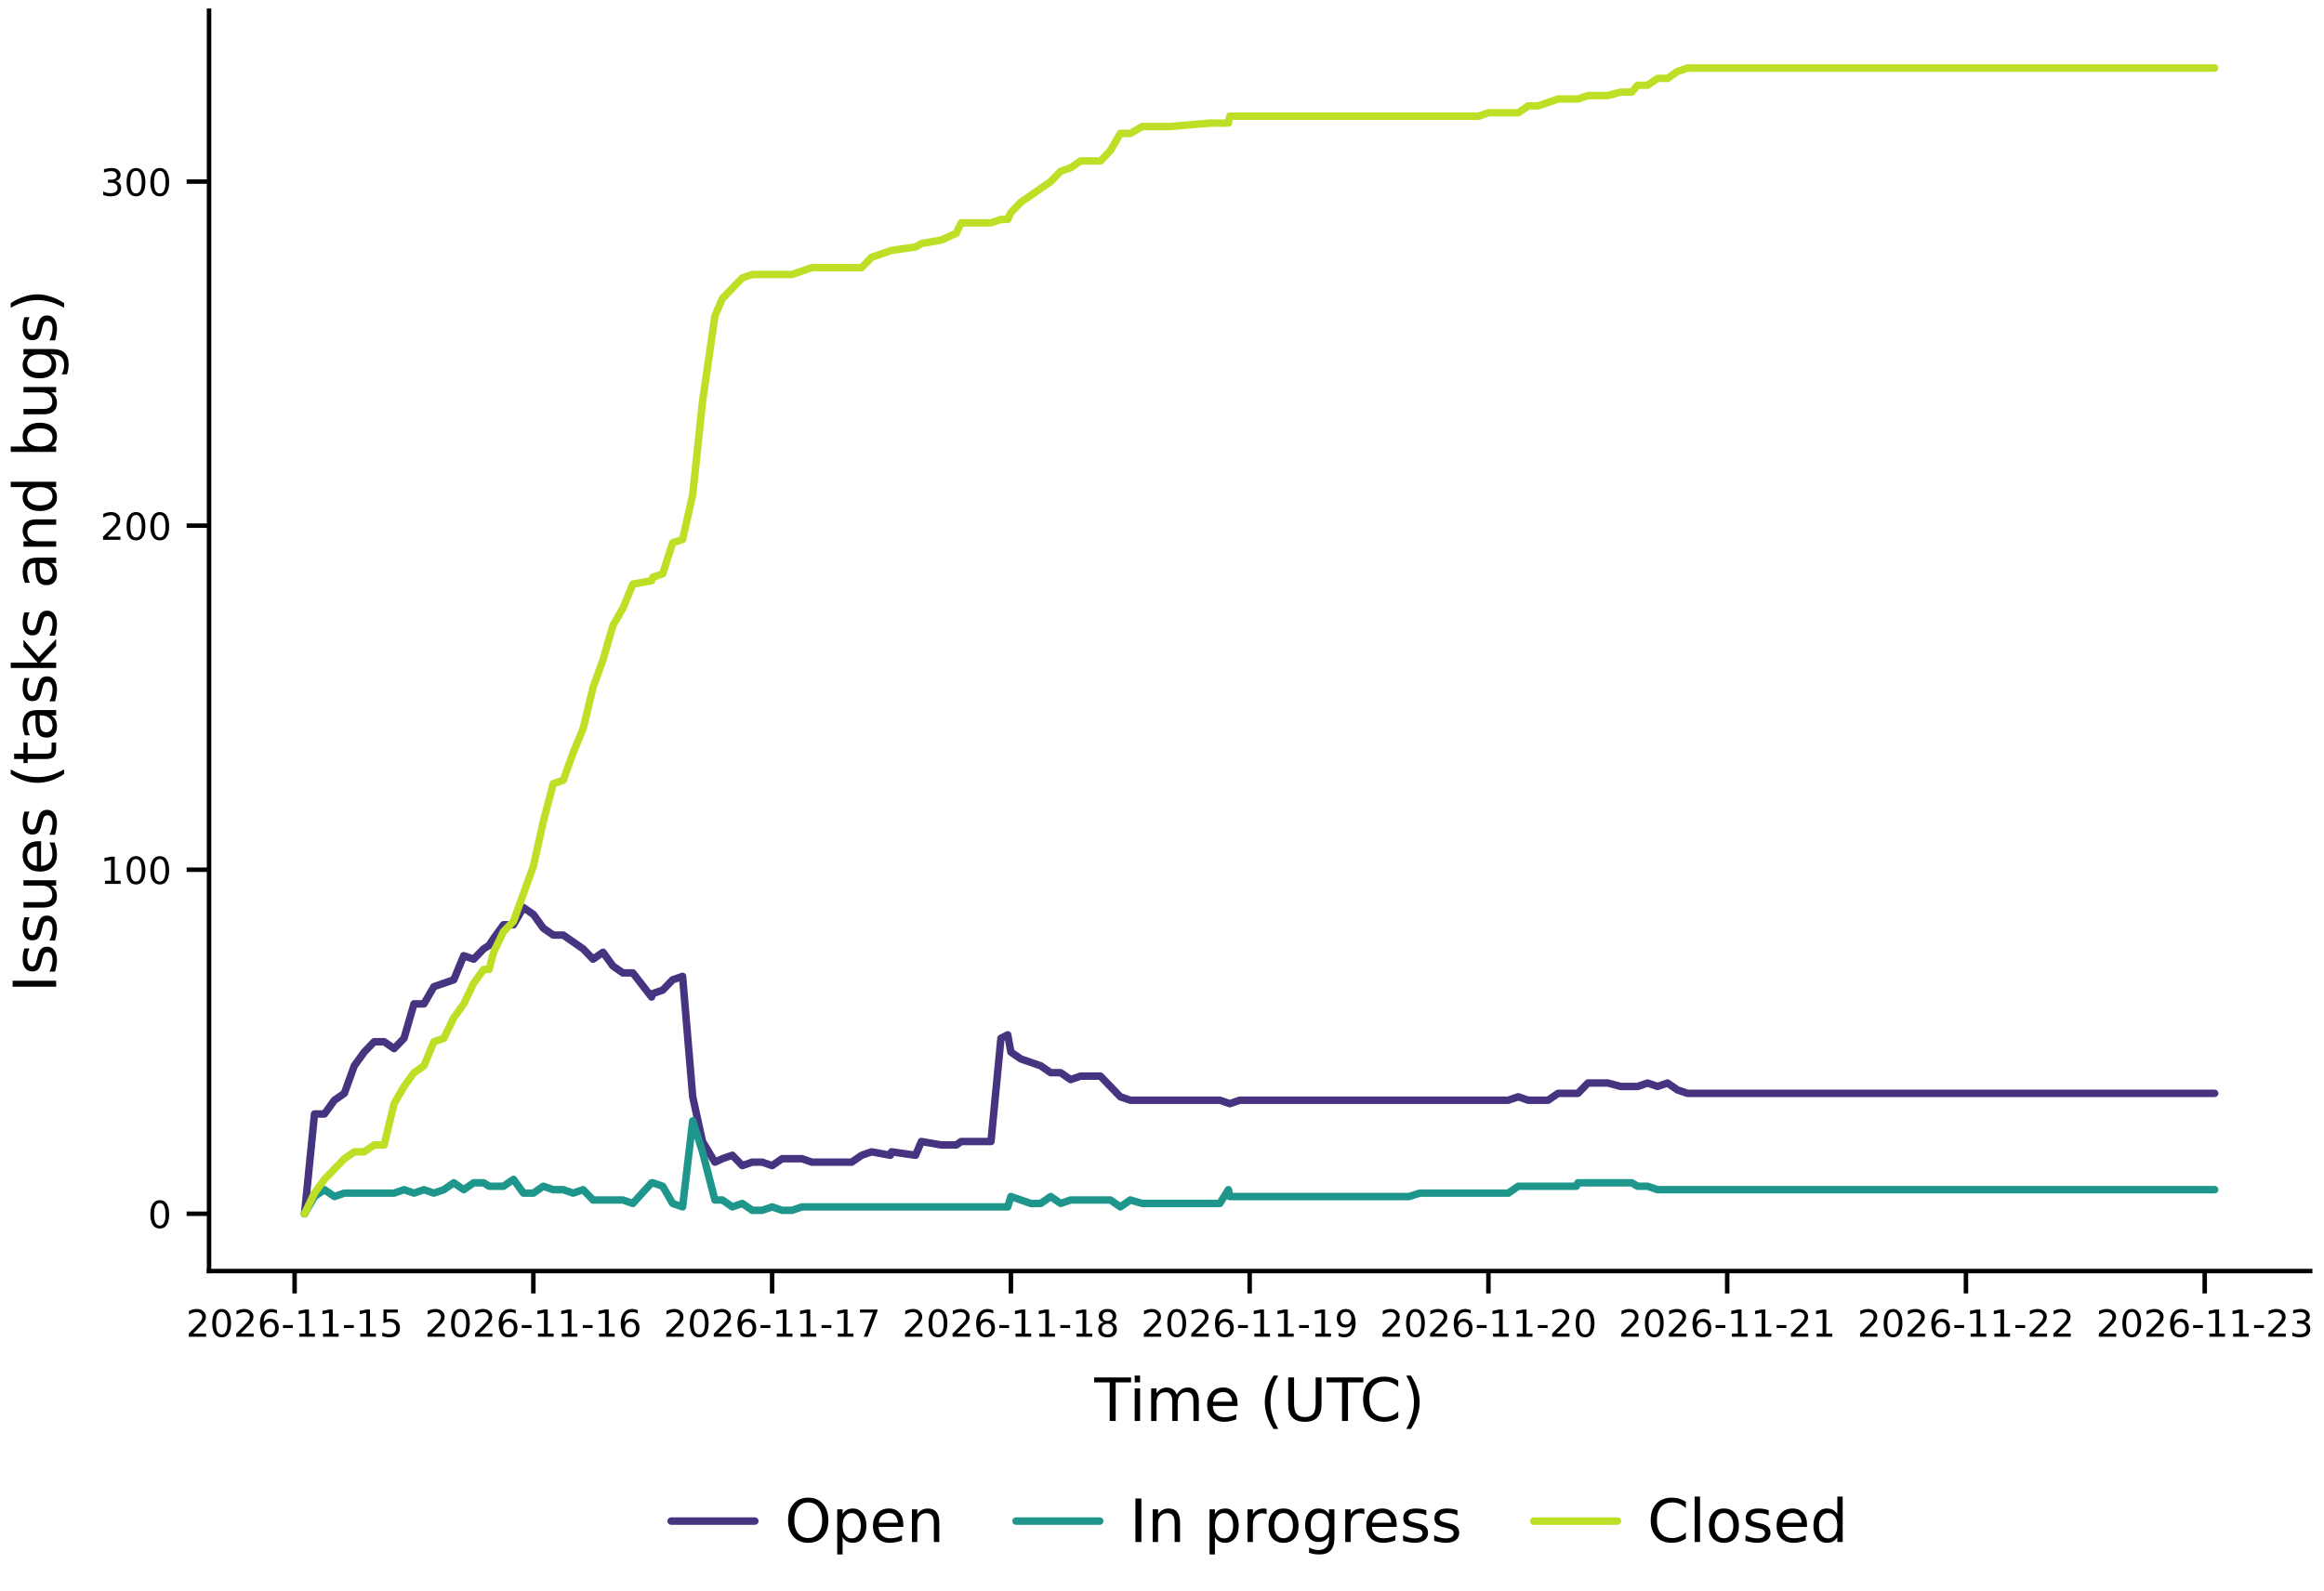
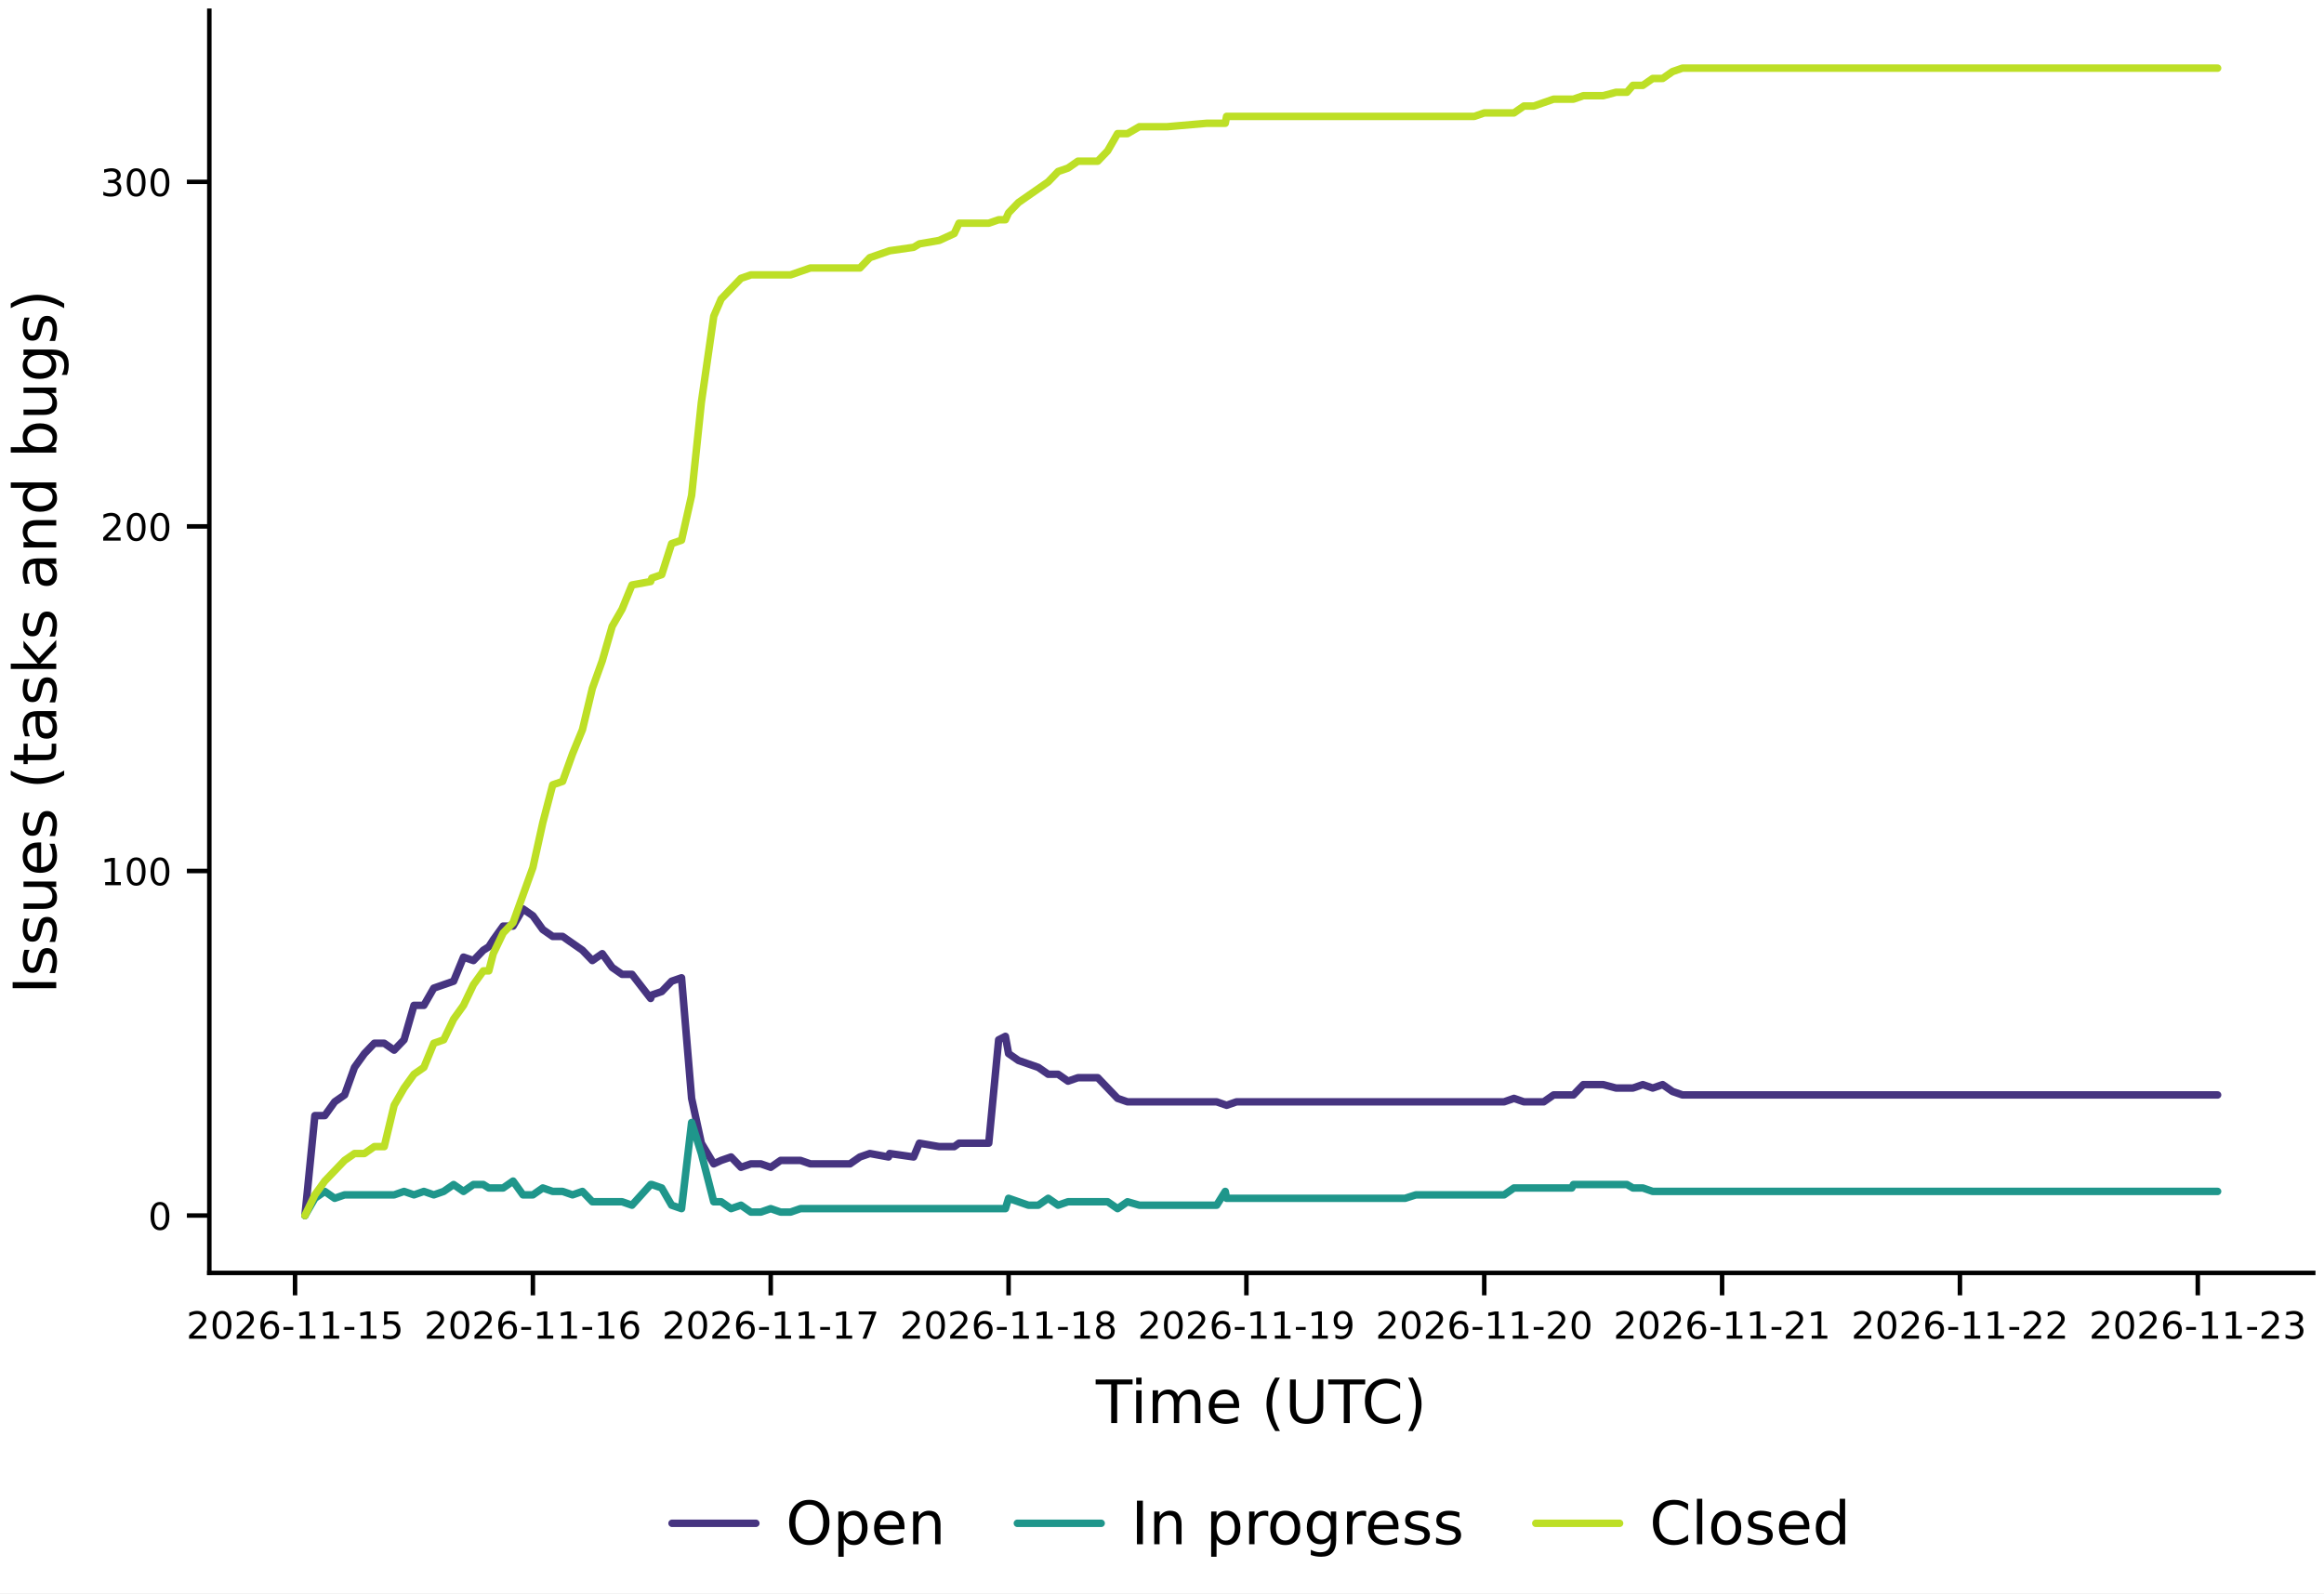
- <svg xmlns="http://www.w3.org/2000/svg" xmlns:xlink="http://www.w3.org/1999/xlink" width="311.108pt" height="213.046pt" viewBox="0 0 311.108 213.046" version="1.1">
+ <svg xmlns="http://www.w3.org/2000/svg" xmlns:xlink="http://www.w3.org/1999/xlink" width="310.696pt" height="213.046pt" viewBox="0 0 310.696 213.046" version="1.1">
  <defs>
    <style type="text/css">*{stroke-linejoin: round; stroke-linecap: butt}</style>
  </defs>
  <g id="figure_1">
    <g id="patch_1">
-       <path d="M -0 213.046  L 311.108 213.046  L 311.108 0  L -0 0  z " style="fill: #ffffff" />
+       <path d="M -0 213.046  L 310.696 213.046  L 310.696 0  L -0 0  z " style="fill: #ffffff" />
    </g>
    <g id="axes_1">
      <g id="patch_2">
        <path d="M 27.984 170.203  L 309.256 170.203  L 309.256 1.44  L 27.984 1.44  z " style="fill: #ffffff" />
      </g>
      <g id="matplotlib.axis_1">
        <g id="xtick_1">
          <g id="line2d_1">
            <defs>
-               <path id="m5cdf60a3b3" d="M 0 0  L 0 3  " style="stroke: #000000; stroke-width: 0.6" />
+               <path id="md0f4a58e45" d="M 0 0  L 0 3  " style="stroke: #000000; stroke-width: 0.6" />
            </defs>
            <g>
-               <use xlink:href="#m5cdf60a3b3" x="39.438" y="170.203" style="stroke: #000000; stroke-width: 0.6" />
+               <use xlink:href="#md0f4a58e45" x="39.445" y="170.203" style="stroke: #000000; stroke-width: 0.6" />
            </g>
          </g>
          <g id="text_1">
-             <text style="font-size: 5px; font-family: 'DejaVu Sans', sans-serif; text-anchor: middle" x="39.438" y="179.002" transform="rotate(-0 39.43766 179.0017)">2026-11-15</text>
+             <text style="font-size: 5px; font-family: 'DejaVu Sans', sans-serif; text-anchor: middle" x="39.445" y="179.002" transform="rotate(-0 39.44456 179.0017)">2026-11-15</text>
          </g>
        </g>
        <g id="xtick_2">
          <g id="line2d_2">
            <g>
-               <use xlink:href="#m5cdf60a3b3" x="71.4" y="170.203" style="stroke: #000000; stroke-width: 0.6" />
+               <use xlink:href="#md0f4a58e45" x="71.242" y="170.203" style="stroke: #000000; stroke-width: 0.6" />
            </g>
          </g>
          <g id="text_2">
-             <text style="font-size: 5px; font-family: 'DejaVu Sans', sans-serif; text-anchor: middle" x="71.4" y="179.002" transform="rotate(-0 71.40033 179.0017)">2026-11-16</text>
+             <text style="font-size: 5px; font-family: 'DejaVu Sans', sans-serif; text-anchor: middle" x="71.242" y="179.002" transform="rotate(-0 71.24162 179.0017)">2026-11-16</text>
          </g>
        </g>
        <g id="xtick_3">
          <g id="line2d_3">
            <g>
-               <use xlink:href="#m5cdf60a3b3" x="103.363" y="170.203" style="stroke: #000000; stroke-width: 0.6" />
+               <use xlink:href="#md0f4a58e45" x="103.039" y="170.203" style="stroke: #000000; stroke-width: 0.6" />
            </g>
          </g>
          <g id="text_3">
-             <text style="font-size: 5px; font-family: 'DejaVu Sans', sans-serif; text-anchor: middle" x="103.363" y="179.002" transform="rotate(-0 103.363 179.0017)">2026-11-17</text>
+             <text style="font-size: 5px; font-family: 'DejaVu Sans', sans-serif; text-anchor: middle" x="103.039" y="179.002" transform="rotate(-0 103.0387 179.0017)">2026-11-17</text>
          </g>
        </g>
        <g id="xtick_4">
          <g id="line2d_4">
            <g>
-               <use xlink:href="#m5cdf60a3b3" x="135.326" y="170.203" style="stroke: #000000; stroke-width: 0.6" />
+               <use xlink:href="#md0f4a58e45" x="134.836" y="170.203" style="stroke: #000000; stroke-width: 0.6" />
            </g>
          </g>
          <g id="text_4">
-             <text style="font-size: 5px; font-family: 'DejaVu Sans', sans-serif; text-anchor: middle" x="135.326" y="179.002" transform="rotate(-0 135.3257 179.0017)">2026-11-18</text>
+             <text style="font-size: 5px; font-family: 'DejaVu Sans', sans-serif; text-anchor: middle" x="134.836" y="179.002" transform="rotate(-0 134.8357 179.0017)">2026-11-18</text>
          </g>
        </g>
        <g id="xtick_5">
          <g id="line2d_5">
            <g>
-               <use xlink:href="#m5cdf60a3b3" x="167.288" y="170.203" style="stroke: #000000; stroke-width: 0.6" />
+               <use xlink:href="#md0f4a58e45" x="166.633" y="170.203" style="stroke: #000000; stroke-width: 0.6" />
            </g>
          </g>
          <g id="text_5">
-             <text style="font-size: 5px; font-family: 'DejaVu Sans', sans-serif; text-anchor: middle" x="167.288" y="179.002" transform="rotate(-0 167.2883 179.0017)">2026-11-19</text>
+             <text style="font-size: 5px; font-family: 'DejaVu Sans', sans-serif; text-anchor: middle" x="166.633" y="179.002" transform="rotate(-0 166.6328 179.0017)">2026-11-19</text>
          </g>
        </g>
        <g id="xtick_6">
          <g id="line2d_6">
            <g>
-               <use xlink:href="#m5cdf60a3b3" x="199.251" y="170.203" style="stroke: #000000; stroke-width: 0.6" />
+               <use xlink:href="#md0f4a58e45" x="198.43" y="170.203" style="stroke: #000000; stroke-width: 0.6" />
            </g>
          </g>
          <g id="text_6">
-             <text style="font-size: 5px; font-family: 'DejaVu Sans', sans-serif; text-anchor: middle" x="199.251" y="179.002" transform="rotate(-0 199.251 179.0017)">2026-11-20</text>
+             <text style="font-size: 5px; font-family: 'DejaVu Sans', sans-serif; text-anchor: middle" x="198.43" y="179.002" transform="rotate(-0 198.4298 179.0017)">2026-11-20</text>
          </g>
        </g>
        <g id="xtick_7">
          <g id="line2d_7">
            <g>
-               <use xlink:href="#m5cdf60a3b3" x="231.214" y="170.203" style="stroke: #000000; stroke-width: 0.6" />
+               <use xlink:href="#md0f4a58e45" x="230.227" y="170.203" style="stroke: #000000; stroke-width: 0.6" />
            </g>
          </g>
          <g id="text_7">
-             <text style="font-size: 5px; font-family: 'DejaVu Sans', sans-serif; text-anchor: middle" x="231.214" y="179.002" transform="rotate(-0 231.2136 179.0017)">2026-11-21</text>
+             <text style="font-size: 5px; font-family: 'DejaVu Sans', sans-serif; text-anchor: middle" x="230.227" y="179.002" transform="rotate(-0 230.2269 179.0017)">2026-11-21</text>
          </g>
        </g>
        <g id="xtick_8">
          <g id="line2d_8">
            <g>
-               <use xlink:href="#m5cdf60a3b3" x="263.176" y="170.203" style="stroke: #000000; stroke-width: 0.6" />
+               <use xlink:href="#md0f4a58e45" x="262.024" y="170.203" style="stroke: #000000; stroke-width: 0.6" />
            </g>
          </g>
          <g id="text_8">
-             <text style="font-size: 5px; font-family: 'DejaVu Sans', sans-serif; text-anchor: middle" x="263.176" y="179.002" transform="rotate(-0 263.1763 179.0017)">2026-11-22</text>
+             <text style="font-size: 5px; font-family: 'DejaVu Sans', sans-serif; text-anchor: middle" x="262.024" y="179.002" transform="rotate(-0 262.0239 179.0017)">2026-11-22</text>
          </g>
        </g>
        <g id="xtick_9">
          <g id="line2d_9">
            <g>
-               <use xlink:href="#m5cdf60a3b3" x="295.139" y="170.203" style="stroke: #000000; stroke-width: 0.6" />
+               <use xlink:href="#md0f4a58e45" x="293.821" y="170.203" style="stroke: #000000; stroke-width: 0.6" />
            </g>
          </g>
          <g id="text_9">
-             <text style="font-size: 5px; font-family: 'DejaVu Sans', sans-serif; text-anchor: middle" x="295.139" y="179.002" transform="rotate(-0 295.139 179.0017)">2026-11-23</text>
+             <text style="font-size: 5px; font-family: 'DejaVu Sans', sans-serif; text-anchor: middle" x="293.821" y="179.002" transform="rotate(-0 293.821 179.0017)">2026-11-23</text>
          </g>
        </g>
        <g id="text_10">
          <text style="font-size: 8px; font-family: 'DejaVu Sans', sans-serif; text-anchor: middle" x="168.62" y="190.282" transform="rotate(-0 168.6201 190.2816)">Time (UTC)</text>
        </g>
      </g>
      <g id="matplotlib.axis_2">
        <g id="ytick_1">
          <g id="line2d_10">
            <defs>
-               <path id="m91c3cebe15" d="M 0 0  L -3 0  " style="stroke: #000000; stroke-width: 0.6" />
+               <path id="ma9fd72a100" d="M 0 0  L -3 0  " style="stroke: #000000; stroke-width: 0.6" />
            </defs>
            <g>
-               <use xlink:href="#m91c3cebe15" x="27.984" y="162.532" style="stroke: #000000; stroke-width: 0.6" />
+               <use xlink:href="#ma9fd72a100" x="27.984" y="162.532" style="stroke: #000000; stroke-width: 0.6" />
            </g>
          </g>
          <g id="text_11">
            <text style="font-size: 5px; font-family: 'DejaVu Sans', sans-serif; text-anchor: end" x="22.984" y="164.431" transform="rotate(-0 22.98438 164.4312)">0</text>
          </g>
        </g>
        <g id="ytick_2">
          <g id="line2d_11">
            <g>
-               <use xlink:href="#m91c3cebe15" x="27.984" y="116.46" style="stroke: #000000; stroke-width: 0.6" />
+               <use xlink:href="#ma9fd72a100" x="27.984" y="116.46" style="stroke: #000000; stroke-width: 0.6" />
            </g>
          </g>
          <g id="text_12">
            <text style="font-size: 5px; font-family: 'DejaVu Sans', sans-serif; text-anchor: end" x="22.984" y="118.359" transform="rotate(-0 22.98438 118.3589)">100</text>
          </g>
        </g>
        <g id="ytick_3">
          <g id="line2d_12">
            <g>
-               <use xlink:href="#m91c3cebe15" x="27.984" y="70.387" style="stroke: #000000; stroke-width: 0.6" />
+               <use xlink:href="#ma9fd72a100" x="27.984" y="70.387" style="stroke: #000000; stroke-width: 0.6" />
            </g>
          </g>
          <g id="text_13">
            <text style="font-size: 5px; font-family: 'DejaVu Sans', sans-serif; text-anchor: end" x="22.984" y="72.287" transform="rotate(-0 22.98438 72.28662)">200</text>
          </g>
        </g>
        <g id="ytick_4">
          <g id="line2d_13">
            <g>
-               <use xlink:href="#m91c3cebe15" x="27.984" y="24.315" style="stroke: #000000; stroke-width: 0.6" />
+               <use xlink:href="#ma9fd72a100" x="27.984" y="24.315" style="stroke: #000000; stroke-width: 0.6" />
            </g>
          </g>
          <g id="text_14">
            <text style="font-size: 5px; font-family: 'DejaVu Sans', sans-serif; text-anchor: end" x="22.984" y="26.214" transform="rotate(-0 22.98438 26.21431)">300</text>
          </g>
        </g>
        <g id="text_15">
          <text style="font-size: 8px; font-family: 'DejaVu Sans', sans-serif; text-anchor: middle" x="7.519" y="85.821" transform="rotate(-90 7.51875 85.82143)">Issues (tasks and bugs)</text>
        </g>
      </g>
      <g id="line2d_14">
-         <path d="M 40.769 162.532  L 42.101 149.171  L 43.433 149.171  L 44.765 147.328  L 46.097 146.407  L 47.428 142.721  L 48.76 140.878  L 50.092 139.496  L 51.424 139.496  L 52.755 140.417  L 54.087 139.035  L 55.419 134.428  L 56.751 134.428  L 58.083 132.124  L 60.746 131.203  L 62.078 127.978  L 63.41 128.438  L 64.741 127.056  L 65.474 126.595  L 66.073 125.674  L 67.405 123.831  L 68.737 123.831  L 70.069 121.527  L 71.4 122.449  L 72.732 124.292  L 74.064 125.213  L 75.396 125.213  L 78.059 127.056  L 79.391 128.438  L 80.723 127.517  L 82.055 129.36  L 83.386 130.281  L 84.718 130.281  L 87.226 133.506  L 87.382 133.046  L 88.713 132.585  L 90.045 131.203  L 91.377 130.742  L 92.731 146.867  L 94.041 152.857  L 95.705 155.621  L 96.704 155.16  L 98.036 154.7  L 99.368 156.082  L 100.699 155.621  L 102.031 155.621  L 103.363 156.082  L 104.695 155.16  L 107.358 155.16  L 108.69 155.621  L 114.017 155.621  L 115.349 154.7  L 116.681 154.239  L 119.189 154.7  L 119.344 154.239  L 122.563 154.7  L 123.34 152.857  L 126.003 153.317  L 128.023 153.317  L 128.667 152.857  L 132.662 152.857  L 133.994 139.035  L 134.904 138.574  L 135.326 140.878  L 136.657 141.799  L 139.321 142.721  L 140.653 143.642  L 141.985 143.642  L 143.316 144.564  L 144.648 144.103  L 147.312 144.103  L 149.975 146.867  L 151.307 147.328  L 163.293 147.328  L 164.625 147.789  L 165.957 147.328  L 201.915 147.328  L 203.246 146.867  L 204.578 147.328  L 207.242 147.328  L 208.573 146.407  L 211.237 146.407  L 212.569 145.024  L 215.232 145.024  L 216.964 145.485  L 219.228 145.485  L 220.559 145.024  L 221.891 145.485  L 223.223 145.024  L 224.555 145.946  L 225.887 146.407  L 296.471 146.407  L 296.471 146.407  " clip-path="url(#pdd94167d56)" style="fill: none; stroke: #463480; stroke-linecap: round" />
+         <path d="M 40.769 162.532  L 42.094 149.171  L 43.419 149.171  L 44.744 147.328  L 46.069 146.407  L 47.394 142.721  L 48.719 140.878  L 50.044 139.496  L 51.368 139.496  L 52.693 140.417  L 54.018 139.035  L 55.343 134.428  L 56.668 134.428  L 57.993 132.124  L 60.643 131.203  L 61.967 127.978  L 63.292 128.438  L 64.617 127.056  L 65.346 126.595  L 65.942 125.674  L 67.267 123.831  L 68.592 123.831  L 69.917 121.527  L 71.242 122.449  L 72.566 124.292  L 73.891 125.213  L 75.216 125.213  L 77.866 127.056  L 79.191 128.438  L 80.516 127.517  L 81.841 129.36  L 83.166 130.281  L 84.49 130.281  L 86.986 133.506  L 87.14 133.046  L 88.465 132.585  L 89.79 131.203  L 91.115 130.742  L 92.462 146.867  L 93.765 152.857  L 95.421 155.621  L 96.414 155.16  L 97.739 154.7  L 99.064 156.082  L 100.389 155.621  L 101.714 155.621  L 103.039 156.082  L 104.364 155.16  L 107.013 155.16  L 108.338 155.621  L 113.638 155.621  L 114.963 154.7  L 116.287 154.239  L 118.783 154.7  L 118.937 154.239  L 122.139 154.7  L 122.912 152.857  L 125.562 153.317  L 127.571 153.317  L 128.211 152.857  L 132.186 152.857  L 133.511 139.035  L 134.416 138.574  L 134.836 140.878  L 136.161 141.799  L 138.81 142.721  L 140.135 143.642  L 141.46 143.642  L 142.785 144.564  L 144.11 144.103  L 146.76 144.103  L 149.409 146.867  L 150.734 147.328  L 162.658 147.328  L 163.983 147.789  L 165.308 147.328  L 201.08 147.328  L 202.404 146.867  L 203.729 147.328  L 206.379 147.328  L 207.704 146.407  L 210.354 146.407  L 211.679 145.024  L 214.328 145.024  L 216.051 145.485  L 218.303 145.485  L 219.628 145.024  L 220.953 145.485  L 222.278 145.024  L 223.603 145.946  L 224.927 146.407  L 296.471 146.407  L 296.471 146.407  " clip-path="url(#p2df9a9c3df)" style="fill: none; stroke: #463480; stroke-linecap: round" />
      </g>
      <g id="line2d_15">
-         <path d="M 40.769 162.532  L 42.101 160.228  L 43.433 159.307  L 44.765 160.228  L 46.097 159.767  L 52.755 159.767  L 54.087 159.307  L 55.419 159.767  L 56.751 159.307  L 58.083 159.767  L 59.414 159.307  L 60.746 158.385  L 62.078 159.307  L 63.41 158.385  L 64.741 158.385  L 65.474 158.846  L 67.405 158.846  L 68.737 157.925  L 70.069 159.767  L 71.4 159.767  L 72.732 158.846  L 74.064 159.307  L 75.396 159.307  L 76.727 159.767  L 78.059 159.307  L 79.391 160.689  L 83.386 160.689  L 84.718 161.15  L 87.226 158.385  L 87.382 158.385  L 88.713 158.846  L 90.045 161.15  L 91.377 161.61  L 92.731 150.092  L 94.041 154.239  L 95.705 160.689  L 96.704 160.689  L 98.036 161.61  L 99.368 161.15  L 100.699 162.071  L 102.031 162.071  L 103.363 161.61  L 104.695 162.071  L 106.027 162.071  L 107.358 161.61  L 134.904 161.61  L 135.326 160.228  L 137.989 161.15  L 139.321 161.15  L 140.653 160.228  L 141.985 161.15  L 143.316 160.689  L 148.643 160.689  L 149.975 161.61  L 151.307 160.689  L 152.905 161.15  L 163.293 161.15  L 164.447 159.307  L 164.625 160.228  L 188.619 160.228  L 190.062 159.767  L 201.915 159.767  L 203.246 158.846  L 211.015 158.846  L 211.237 158.385  L 218.429 158.385  L 219.228 158.846  L 220.559 158.846  L 221.891 159.307  L 296.471 159.307  L 296.471 159.307  " clip-path="url(#pdd94167d56)" style="fill: none; stroke: #1f968b; stroke-linecap: round" />
+         <path d="M 40.769 162.532  L 42.094 160.228  L 43.419 159.307  L 44.744 160.228  L 46.069 159.767  L 52.693 159.767  L 54.018 159.307  L 55.343 159.767  L 56.668 159.307  L 57.993 159.767  L 59.318 159.307  L 60.643 158.385  L 61.967 159.307  L 63.292 158.385  L 64.617 158.385  L 65.346 158.846  L 67.267 158.846  L 68.592 157.925  L 69.917 159.767  L 71.242 159.767  L 72.566 158.846  L 73.891 159.307  L 75.216 159.307  L 76.541 159.767  L 77.866 159.307  L 79.191 160.689  L 83.166 160.689  L 84.49 161.15  L 86.986 158.385  L 87.14 158.385  L 88.465 158.846  L 89.79 161.15  L 91.115 161.61  L 92.462 150.092  L 93.765 154.239  L 95.421 160.689  L 96.414 160.689  L 97.739 161.61  L 99.064 161.15  L 100.389 162.071  L 101.714 162.071  L 103.039 161.61  L 104.364 162.071  L 105.688 162.071  L 107.013 161.61  L 134.416 161.61  L 134.836 160.228  L 137.485 161.15  L 138.81 161.15  L 140.135 160.228  L 141.46 161.15  L 142.785 160.689  L 148.084 160.689  L 149.409 161.61  L 150.734 160.689  L 152.324 161.15  L 162.658 161.15  L 163.806 159.307  L 163.983 160.228  L 187.853 160.228  L 189.288 159.767  L 201.08 159.767  L 202.404 158.846  L 210.133 158.846  L 210.354 158.385  L 217.508 158.385  L 218.303 158.846  L 219.628 158.846  L 220.953 159.307  L 296.471 159.307  L 296.471 159.307  " clip-path="url(#p2df9a9c3df)" style="fill: none; stroke: #1f968b; stroke-linecap: round" />
      </g>
      <g id="line2d_16">
-         <path d="M 40.769 162.532  L 42.101 159.767  L 43.433 157.925  L 46.097 155.16  L 47.428 154.239  L 48.76 154.239  L 50.092 153.317  L 51.424 153.317  L 52.755 147.789  L 54.087 145.485  L 55.419 143.642  L 56.751 142.721  L 58.083 139.496  L 59.414 139.035  L 60.746 136.271  L 62.078 134.428  L 63.41 131.663  L 64.741 129.82  L 65.474 129.82  L 66.073 127.517  L 67.405 124.753  L 68.737 123.37  L 71.4 115.999  L 72.732 110.009  L 74.064 104.941  L 75.396 104.481  L 76.727 100.795  L 78.059 97.57  L 79.391 92.041  L 80.723 88.355  L 82.055 83.748  L 83.386 81.445  L 84.718 78.22  L 87.226 77.759  L 87.382 77.298  L 88.713 76.837  L 90.045 72.691  L 91.377 72.23  L 92.731 66.241  L 94.041 53.801  L 95.705 42.283  L 96.704 39.979  L 99.368 37.215  L 100.699 36.754  L 106.027 36.754  L 108.69 35.833  L 115.349 35.833  L 116.681 34.451  L 119.344 33.529  L 122.563 33.069  L 123.34 32.608  L 126.003 32.147  L 128.023 31.226  L 128.667 29.844  L 132.662 29.844  L 133.994 29.383  L 134.904 29.383  L 135.326 28.461  L 136.657 27.079  L 140.653 24.315  L 141.985 22.933  L 143.316 22.472  L 144.648 21.551  L 147.312 21.551  L 148.643 20.168  L 149.975 17.865  L 151.307 17.865  L 152.905 16.943  L 156.634 16.943  L 161.961 16.483  L 164.447 16.483  L 164.625 15.561  L 197.919 15.561  L 199.251 15.1  L 203.246 15.1  L 204.578 14.179  L 205.91 14.179  L 208.573 13.258  L 211.237 13.258  L 212.569 12.797  L 215.232 12.797  L 216.964 12.336  L 218.429 12.336  L 219.228 11.415  L 220.559 11.415  L 221.891 10.493  L 223.223 10.493  L 224.555 9.572  L 225.887 9.111  L 296.471 9.111  L 296.471 9.111  " clip-path="url(#pdd94167d56)" style="fill: none; stroke: #bddf26; stroke-linecap: round" />
+         <path d="M 40.769 162.532  L 42.094 159.767  L 43.419 157.925  L 46.069 155.16  L 47.394 154.239  L 48.719 154.239  L 50.044 153.317  L 51.368 153.317  L 52.693 147.789  L 54.018 145.485  L 55.343 143.642  L 56.668 142.721  L 57.993 139.496  L 59.318 139.035  L 60.643 136.271  L 61.967 134.428  L 63.292 131.663  L 64.617 129.82  L 65.346 129.82  L 65.942 127.517  L 67.267 124.753  L 68.592 123.37  L 71.242 115.999  L 72.566 110.009  L 73.891 104.941  L 75.216 104.481  L 76.541 100.795  L 77.866 97.57  L 79.191 92.041  L 80.516 88.355  L 81.841 83.748  L 83.166 81.445  L 84.49 78.22  L 86.986 77.759  L 87.14 77.298  L 88.465 76.837  L 89.79 72.691  L 91.115 72.23  L 92.462 66.241  L 93.765 53.801  L 95.421 42.283  L 96.414 39.979  L 99.064 37.215  L 100.389 36.754  L 105.688 36.754  L 108.338 35.833  L 114.963 35.833  L 116.287 34.451  L 118.937 33.529  L 122.139 33.069  L 122.912 32.608  L 125.562 32.147  L 127.571 31.226  L 128.211 29.844  L 132.186 29.844  L 133.511 29.383  L 134.416 29.383  L 134.836 28.461  L 136.161 27.079  L 140.135 24.315  L 141.46 22.933  L 142.785 22.472  L 144.11 21.551  L 146.76 21.551  L 148.084 20.168  L 149.409 17.865  L 150.734 17.865  L 152.324 16.943  L 156.034 16.943  L 161.333 16.483  L 163.806 16.483  L 163.983 15.561  L 197.105 15.561  L 198.43 15.1  L 202.404 15.1  L 203.729 14.179  L 205.054 14.179  L 207.704 13.258  L 210.354 13.258  L 211.679 12.797  L 214.328 12.797  L 216.051 12.336  L 217.508 12.336  L 218.303 11.415  L 219.628 11.415  L 220.953 10.493  L 222.278 10.493  L 223.603 9.572  L 224.927 9.111  L 296.471 9.111  L 296.471 9.111  " clip-path="url(#p2df9a9c3df)" style="fill: none; stroke: #bddf26; stroke-linecap: round" />
      </g>
      <g id="patch_3">
        <path d="M 27.984 170.203  L 27.984 1.44  " style="fill: none; stroke: #000000; stroke-width: 0.6; stroke-linejoin: miter; stroke-linecap: square" />
      </g>
      <g id="patch_4">
        <path d="M 27.984 170.203  L 309.256 170.203  " style="fill: none; stroke: #000000; stroke-width: 0.6; stroke-linejoin: miter; stroke-linecap: square" />
      </g>
      <g id="legend_1">
        <g id="line2d_17">
          <path d="M 89.846 203.684  L 95.446 203.684  L 101.046 203.684  " style="fill: none; stroke: #463480; stroke-linecap: round" />
        </g>
        <g id="text_16">
          <text style="font-size: 8px; font-family: 'DejaVu Sans', sans-serif; text-anchor: start" x="105.046" y="206.484" transform="rotate(-0 105.0457 206.4837)">Open</text>
        </g>
        <g id="line2d_18">
          <path d="M 136.014 203.684  L 141.614 203.684  L 147.214 203.684  " style="fill: none; stroke: #1f968b; stroke-linecap: round" />
        </g>
        <g id="text_17">
          <text style="font-size: 8px; font-family: 'DejaVu Sans', sans-serif; text-anchor: start" x="151.214" y="206.484" transform="rotate(-0 151.2145 206.4837)">In progress</text>
        </g>
        <g id="line2d_19">
          <path d="M 205.322 203.684  L 210.922 203.684  L 216.522 203.684  " style="fill: none; stroke: #bddf26; stroke-linecap: round" />
        </g>
        <g id="text_18">
          <text style="font-size: 8px; font-family: 'DejaVu Sans', sans-serif; text-anchor: start" x="220.522" y="206.484" transform="rotate(-0 220.522 206.4837)">Closed</text>
        </g>
      </g>
    </g>
  </g>
  <defs>
-     <clipPath id="pdd94167d56">
+     <clipPath id="p2df9a9c3df">
      <rect x="27.984" y="1.44" width="281.271" height="168.763" />
    </clipPath>
  </defs>
</svg>
